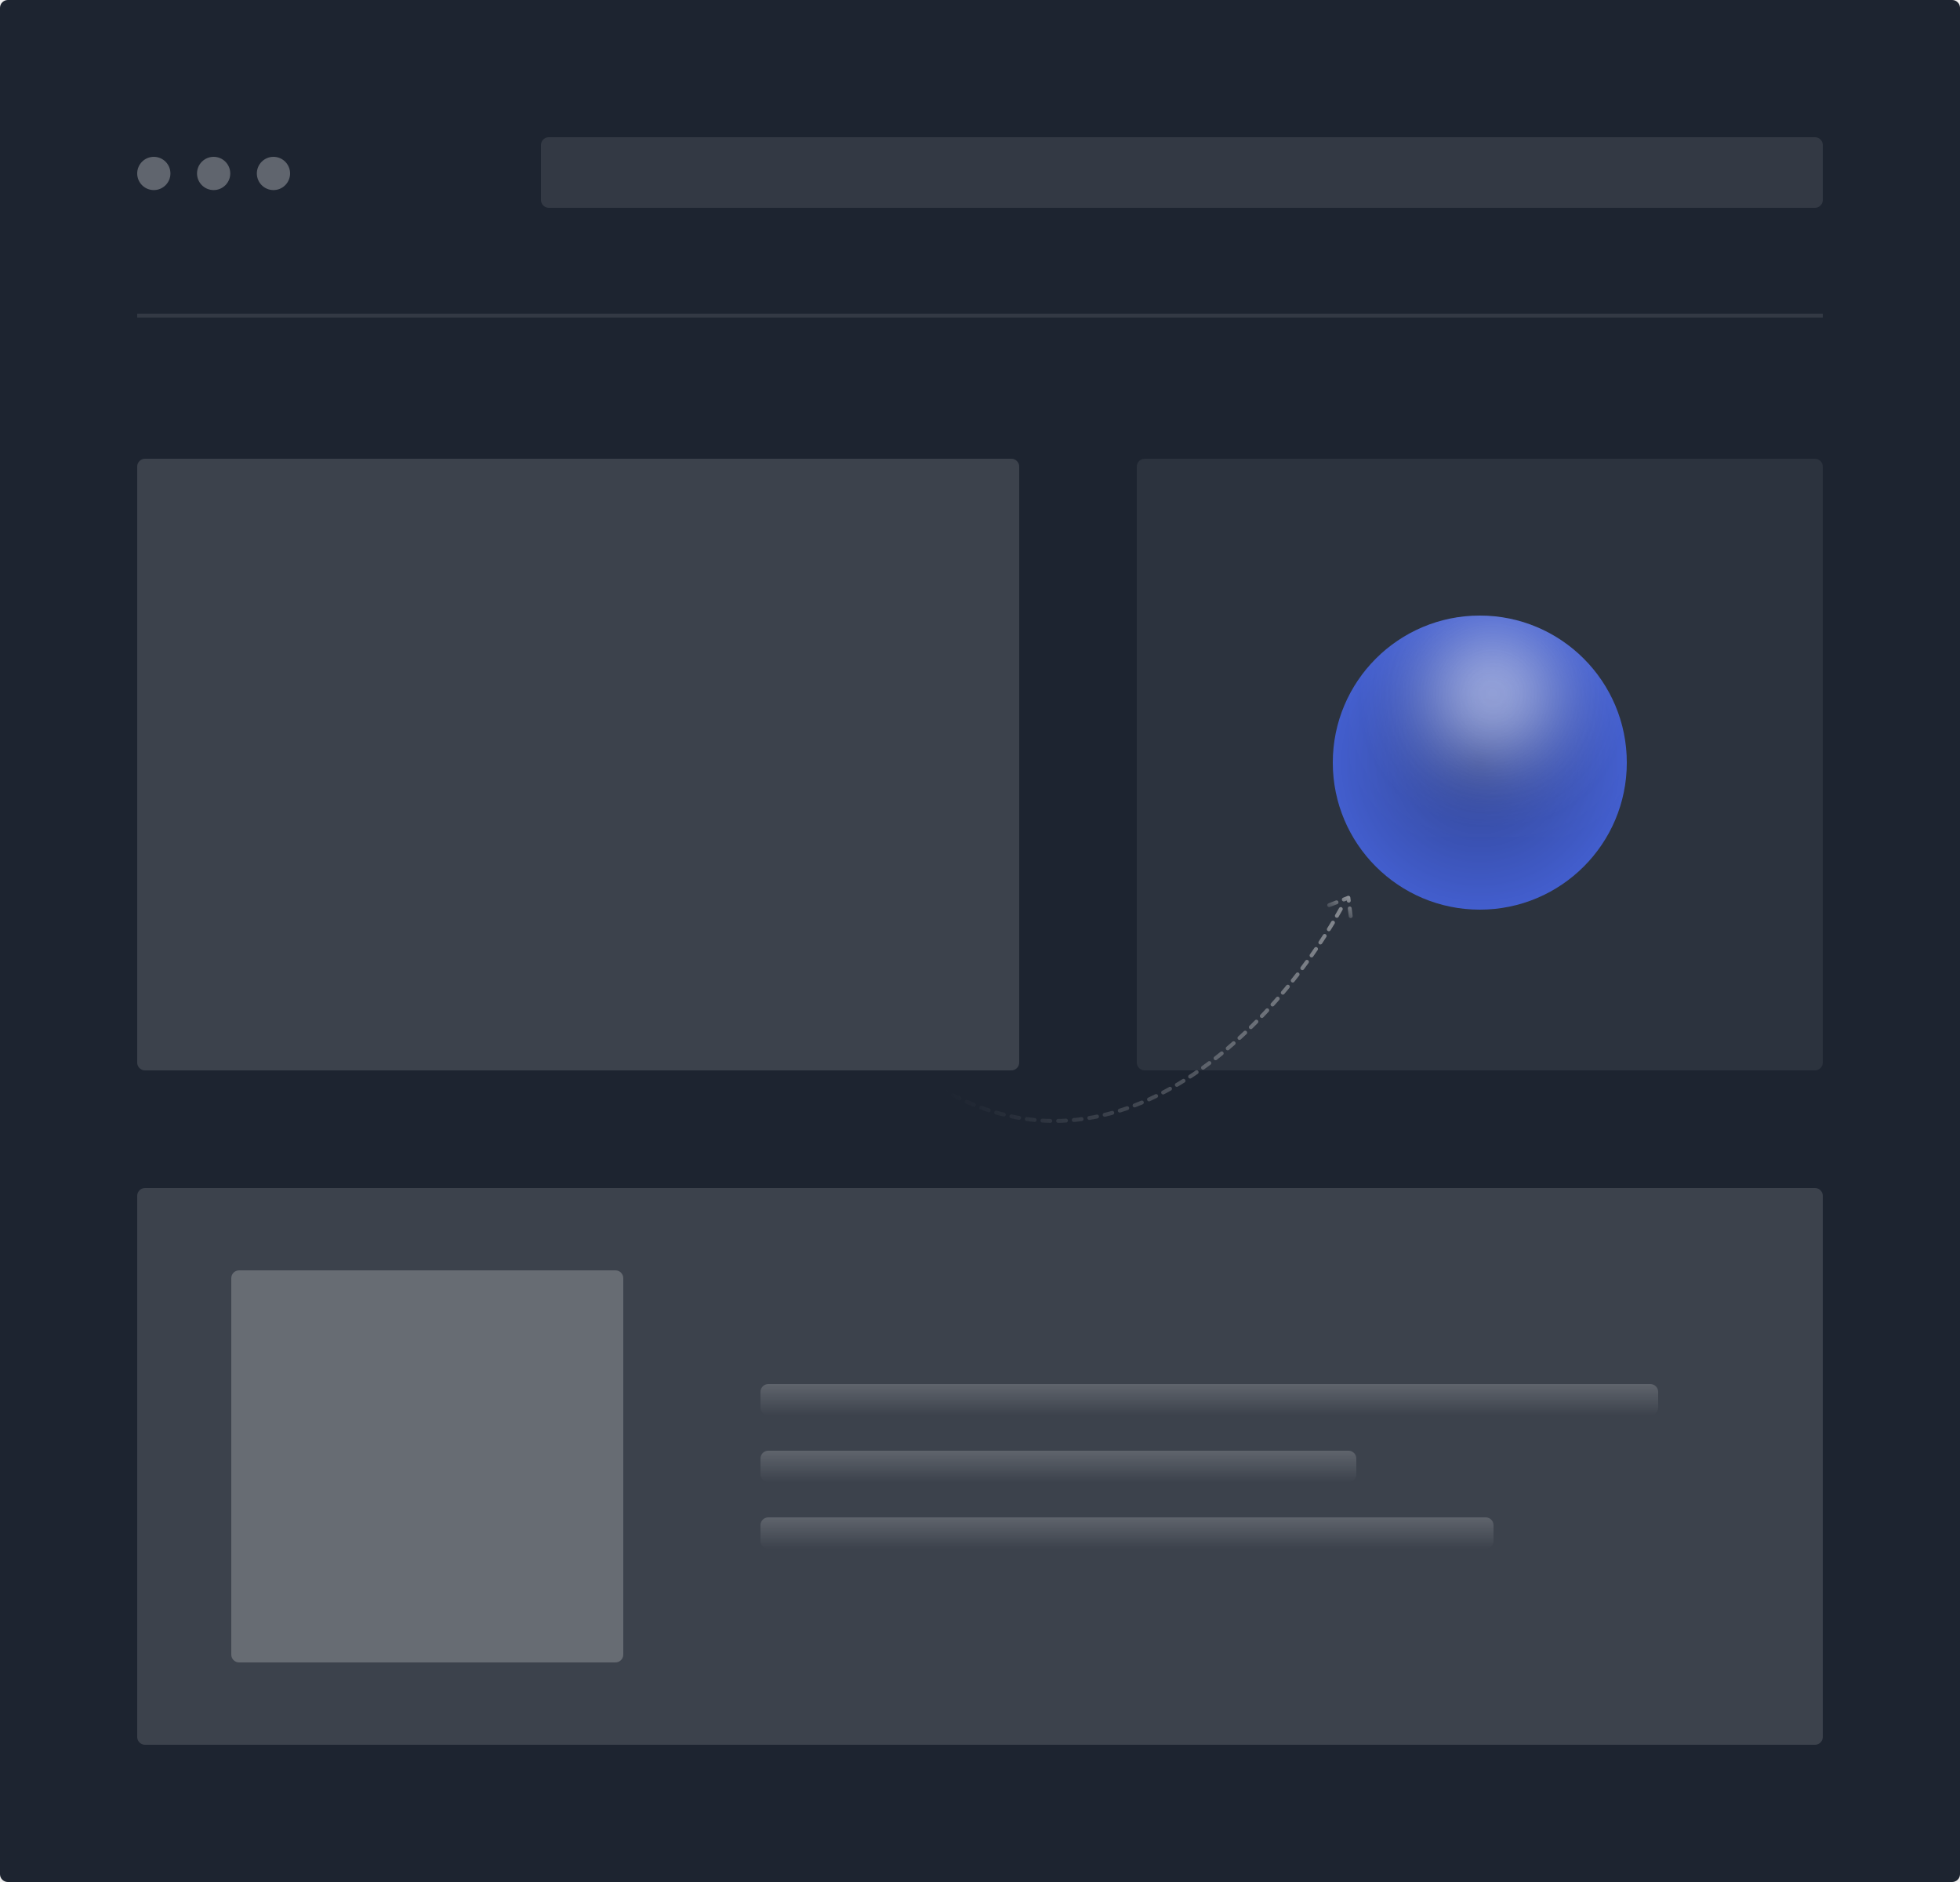
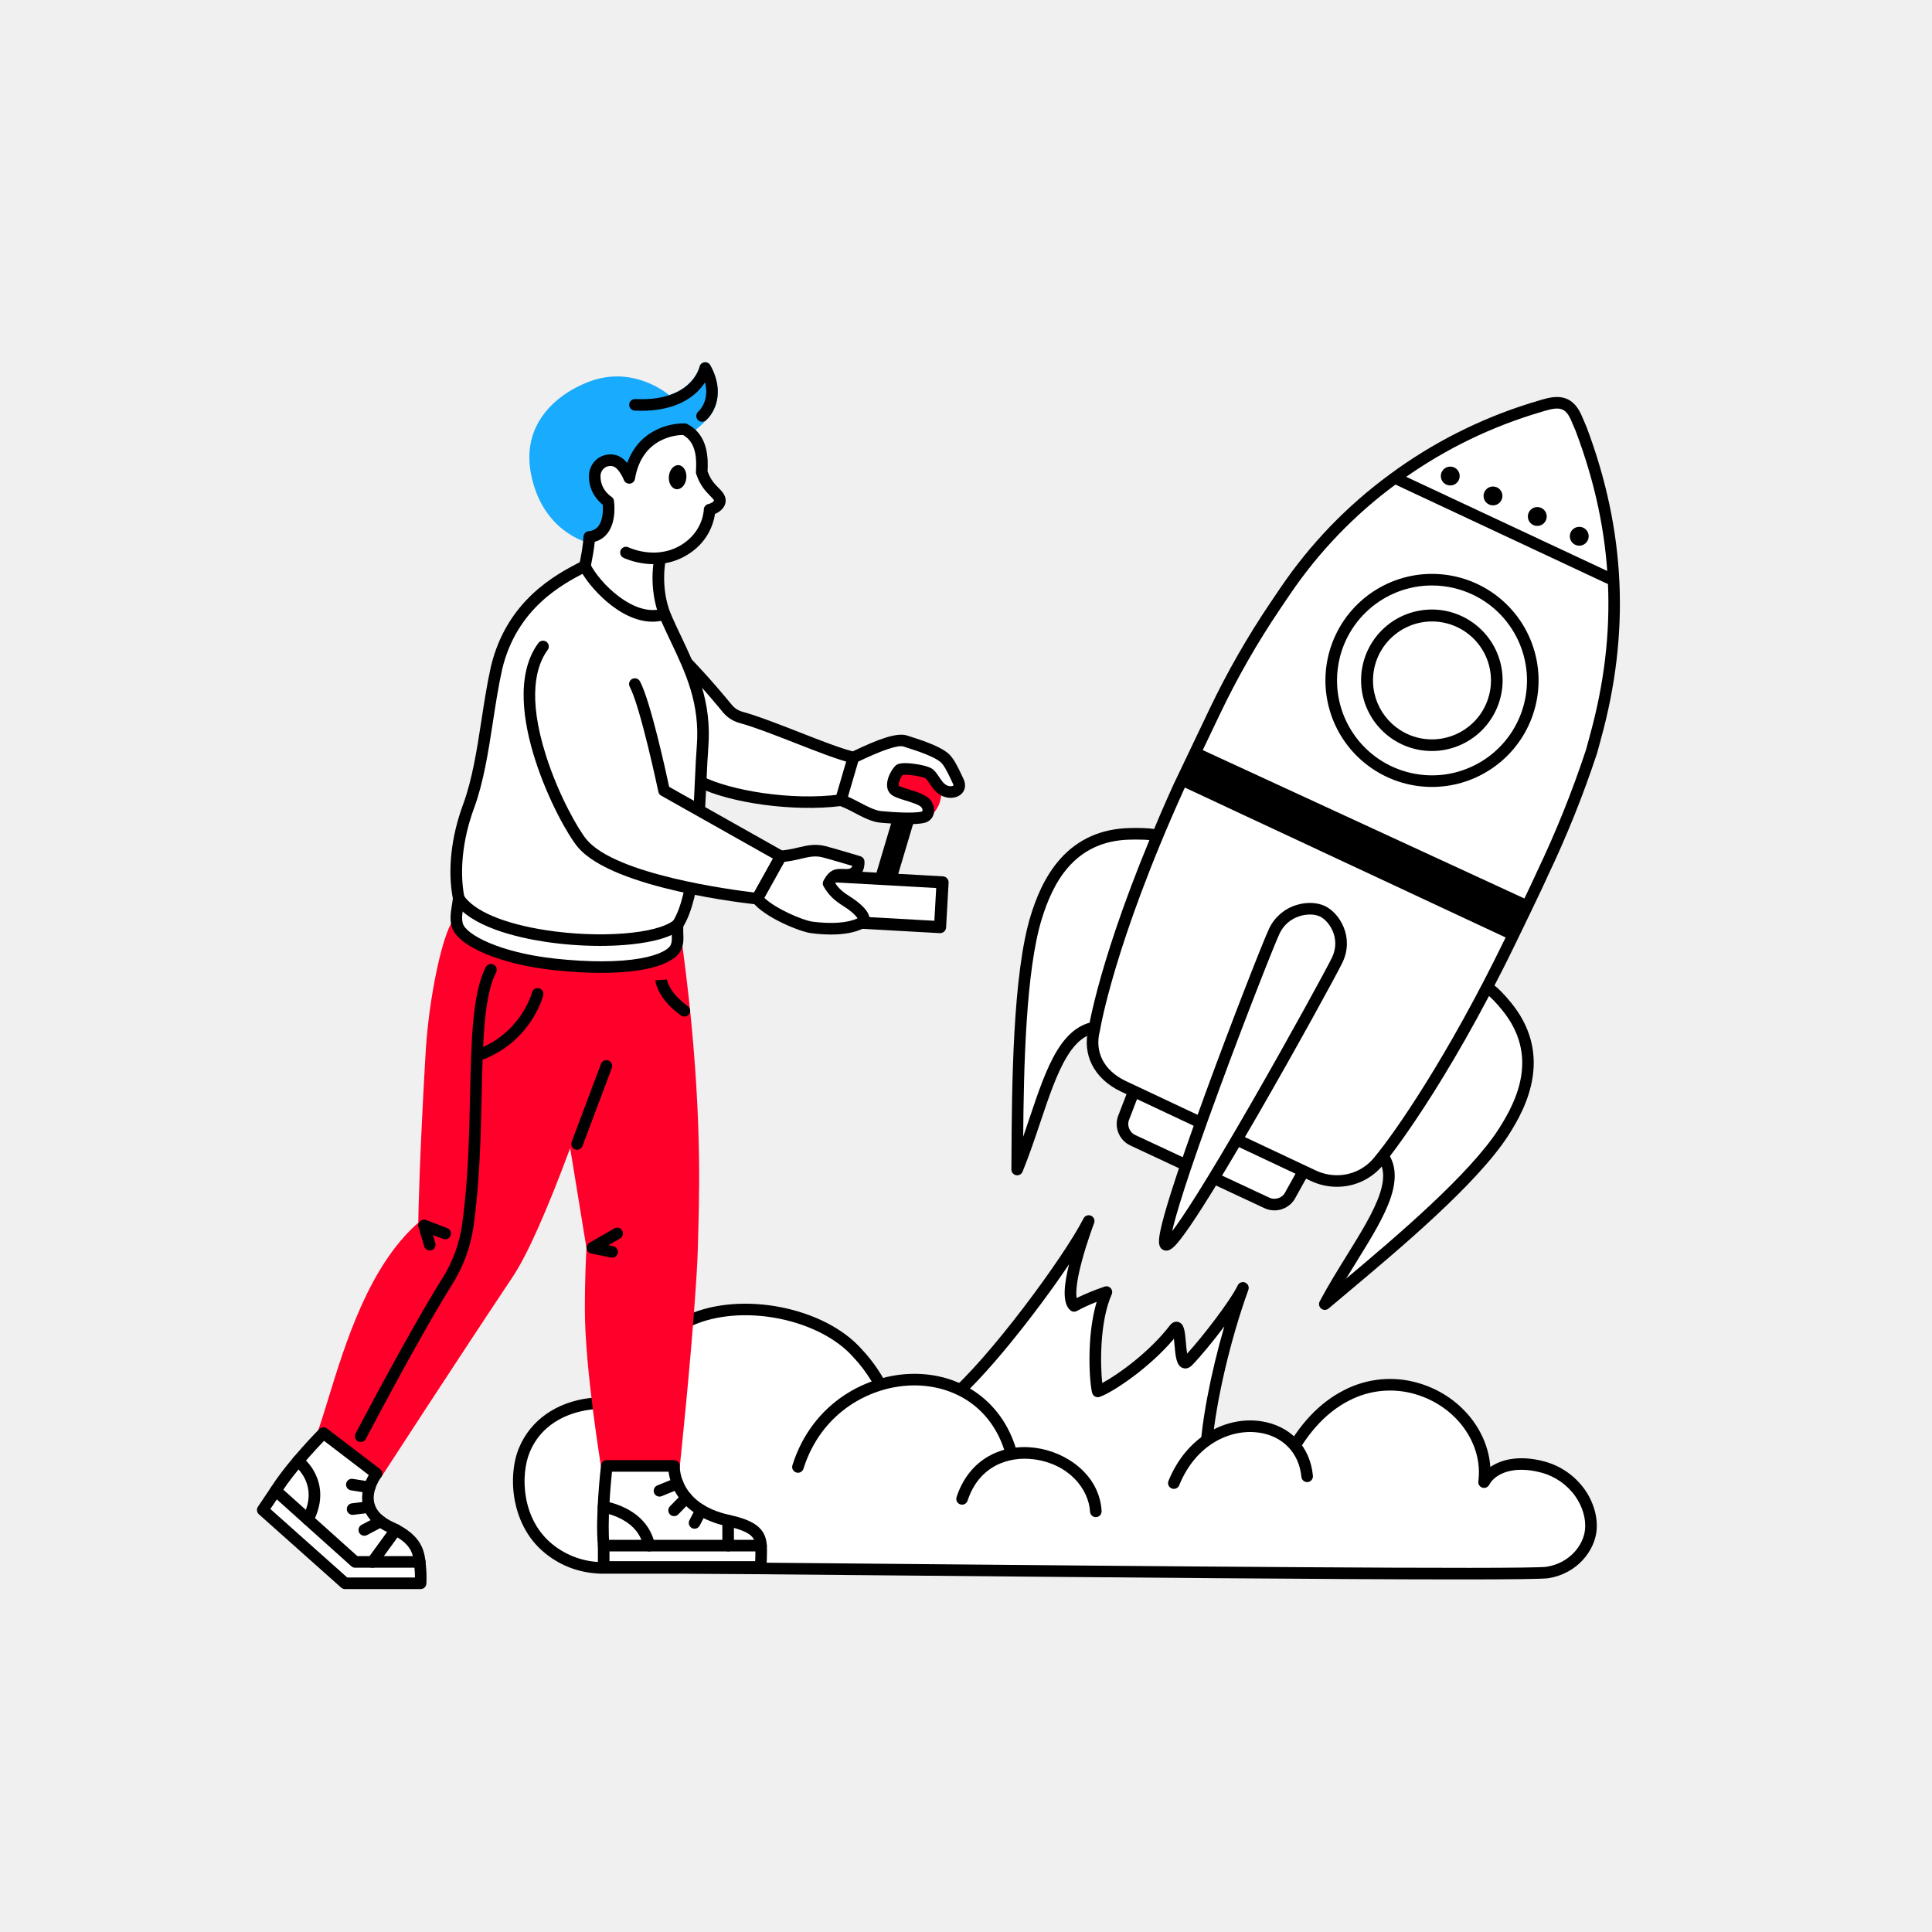
- <svg xmlns="http://www.w3.org/2000/svg" width="500" height="480" viewBox="0 0 500 480" fill="none">
-   <rect width="500" height="480" rx="2" fill="#1D2430" />
-   <rect x="35" y="117" width="225" height="156" rx="2" fill="white" fill-opacity="0.14" />
-   <line opacity="0.1" x1="35" y1="80.5" x2="465" y2="80.5" stroke="white" />
-   <rect x="290" y="117" width="175" height="156" rx="2" fill="white" fill-opacity="0.07" />
-   <rect x="35" y="303" width="430" height="142" rx="2" fill="white" fill-opacity="0.14" />
-   <rect x="194" y="353" width="229" height="8" rx="2" fill="url(#paint0_linear_62_128)" fill-opacity="0.18" />
-   <rect x="194" y="370" width="152" height="8" rx="2" fill="url(#paint1_linear_62_128)" fill-opacity="0.18" />
-   <rect x="194" y="387" width="187" height="8" rx="2" fill="url(#paint2_linear_62_128)" fill-opacity="0.18" />
-   <rect x="59" y="324" width="100" height="100" rx="2" fill="white" fill-opacity="0.22" />
-   <rect opacity="0.1" x="138" y="35" width="327" height="18" rx="2" fill="white" />
-   <circle opacity="0.3" cx="39.239" cy="44.239" r="4.239" fill="white" />
-   <circle opacity="0.3" cx="54.5" cy="44.239" r="4.239" fill="white" />
-   <circle opacity="0.3" cx="69.761" cy="44.239" r="4.239" fill="white" />
-   <circle opacity="0.8" cx="377.5" cy="194.5" r="37.5" fill="#4A6CF7" />
-   <mask id="mask0_62_128" style="mask-type:alpha" maskUnits="userSpaceOnUse" x="340" y="157" width="75" height="75">
-     <circle opacity="0.8" cx="377.5" cy="194.5" r="37.5" fill="#4A6CF7" />
-   </mask>
-   <g mask="url(#mask0_62_128)">
-     <circle opacity="0.8" cx="377.5" cy="194.5" r="37.5" fill="url(#paint3_radial_62_128)" />
-     <g opacity="0.8" filter="url(#filter0_f_62_128)">
-       <circle cx="380.809" cy="176.853" r="15.441" fill="white" />
-     </g>
+ <svg xmlns="http://www.w3.org/2000/svg" viewBox="0 0 2000 2000" width="2000" height="2000">
+   <g transform="translate(531.0 1258.0) rotate(0.0 561.0 188.5) scale(0.9991709 0.9988051)">
+     <svg width="1122.931" height="377.451" viewBox="0 0 1122.931 377.451">
+       <path d="M596.516 6c-21.285 41.948-103.689 153.573-146.259 186.586-10.643-10.316-45.084-16.494-63.763-2.485-2.932-10.751-13.8-30.612-29.688-47.3-58.927-66.618-239.436-70.459-223.39 63.441-12.563-16.9-96.387-23.25-121.551 37.05C.341 270.9 4.236 319.575 37.68 346.124a88.936 88.936 0 0 0 54.514 19.4h80.97c83.275 0 871.887 9.114 898.8 4.742 26.063-4.235 42.8-24.558 44.742-43.873 2.542-25.29-16.073-56.471-49.955-65.486-30.307-8.064-52.778.951-60.6 15.72 11.968-90.9-138.024-164.917-207.855-15.72-17.918-36.6-62.878-33.664-80.47-10.207.977-44.191 18.592-120.642 38.466-175.375-8.471 17.919-42.593 61.394-57.036 76.009-11.039 11.169-5.213-44.742-13.9-33.448-25.235 32.806-66.213 60.163-79.461 64.724-2.87-9.923-6.688-67.765 8.95-102.95-7.753 2.8-21.353 7.559-33.448 14.335C567.476 82.109 596.516 6 596.516 6z" fill="#fff" />
+       <path d="M980.443 377.463c-122.143 0-349.591-1.962-593.69-4.2-105.9-.972-189.542-1.739-213.589-1.739H92.071c-21.83-.448-41.386-7.412-58.122-20.7-20.78-16.5-28.832-38.776-31.927-54.561-3.757-19.154-2.146-39.82 4.306-55.281 11.89-28.494 38.56-47.268 73.169-51.509 17.7-2.169 35.246-.119 47 4.883-1.341-42.428 17.756-74.48 54.628-91.024 55.7-25 141.514-8.118 180.1 35.411 13.7 14.411 23.581 30.67 28.486 42.462 19.243-9.177 46.7-5.137 60.46 3.742 41.884-35.035 120.406-141.086 141-181.661a6 6 0 0 1 10.956 4.854c-.072.188-7.24 19.049-12.614 39.039-6.224 23.154-6.317 33.871-5.51 38.653a251.683 251.683 0 0 1 27.431-11.32l1.373-.5a6 6 0 0 1 7.523 8.08c-12.667 28.5-11.793 73.616-9.8 91.816 16.127-8.569 48.592-31.757 70.074-59.685 3.355-4.362 6.949-4.114 8.791-3.576 6.087 1.773 6.75 9.226 7.849 21.573.285 3.2.687 7.728 1.235 11.218 15.624-17 44.984-55.007 52.393-70.682a6 6 0 0 1 11.064 4.612c-18.552 51.1-33.59 115.935-37.279 158.865a55.648 55.648 0 0 1 35.624-8.792 52.45 52.45 0 0 1 37.459 21.084c16.674-31.791 38-54.4 63.489-67.292A103.669 103.669 0 0 1 938.353 174c42.071 12.295 71.634 48.016 74.263 86.94 12.2-8.4 31.318-12.309 55.673-5.829a75.17 75.17 0 0 1 41.988 28.967c9.3 13.111 13.818 28.754 12.393 42.917-2.088 20.769-19.847 44.336-49.75 49.195-5.531.895-38.861 1.273-92.477 1.273zM92.258 359.522h80.906c24.1 0 107.771.768 213.7 1.74 248.911 2.283 665.512 6.106 684.134 3.079 23.931-3.888 38.1-22.337 39.734-38.551 1.138-11.319-2.6-23.993-10.242-34.774a63.147 63.147 0 0 0-35.29-24.316c-28.466-7.574-47.508.936-53.751 12.729a6 6 0 0 1-11.251-3.59c5.15-39.125-22.885-77.957-65.214-90.328a91.9 91.9 0 0 0-68.35 6.431c-25.593 12.943-46.759 37-62.908 71.5a6 6 0 0 1-5.382 3.456h-.044a6 6 0 0 1-5.389-3.361c-9.365-19.127-25.171-23.343-33.759-24.154-14.385-1.357-28.714 4.5-36.523 14.908a6 6 0 0 1-10.8-3.733c.729-33.016 10.868-86.05 25.219-135.379-12.128 16.121-25.529 32.274-33.524 40.364-3.956 4-7.674 3.477-9.534 2.807-6.687-2.406-7.532-11.913-8.7-25.071-.138-1.552-.3-3.377-.486-5.171-26.085 30.813-63.613 55.573-76.954 60.166a6 6 0 0 1-7.716-4.007c-2.672-9.24-6.383-57.738 4.626-94.472a168.085 168.085 0 0 0-20.427 9.425 6 6 0 0 1-6.829-.671c-9.16-7.821-6.078-28.57-1.33-47.73C541.5 102.364 486.2 172.3 453.934 197.327a6 6 0 0 1-7.852-.433c-8.424-8.165-39.655-14.242-55.989-1.993a6 6 0 0 1-9.388-3.221c-2.793-10.246-13.642-29.408-28.244-44.741l-.15-.163c-16.6-18.762-44.517-33.2-76.607-39.625-32.429-6.488-65.111-3.89-89.67 7.129-45.174 20.268-50.308 60.808-46.66 91.248a6 6 0 0 1-10.773 4.293c-3.976-5.348-23.225-11.431-47.644-8.438C63.205 203.558 31.343 212.2 17.4 245.6c-9.7 23.255-8.785 69.79 24.008 95.823a82.763 82.763 0 0 0 50.85 18.099z" />
+       <path d="M295.273 260.9c35.185-111.528 188.307-123.256 220.234-17.048" fill="#fff" />
+       <path d="M295.275 266.907a6.005 6.005 0 0 1-5.724-7.807c20.671-65.523 78.178-94.726 126.312-94.726h.806c50.195.341 90.269 30.134 104.584 77.752a6 6 0 1 1-11.492 3.455c-6.591-21.924-19.215-39.878-36.507-51.921-16.034-11.166-35.628-17.143-56.668-17.286h-.729c-43.74 0-96.021 26.614-114.862 86.336a6 6 0 0 1-5.72 4.197z" />
+       <path d="M465.336 293.929c25.53-77.759 134.894-50.724 138.556 12.988" fill="#fff" />
+       <path d="M603.885 312.917a6 6 0 0 1-5.984-5.656c-1.343-23.372-21.806-49.528-58.317-54.3-25.259-3.3-56.526 6.222-68.548 42.839a6 6 0 1 1-11.4-3.744c6.246-19.024 17.861-33.722 33.587-42.505 14-7.82 30.574-10.754 47.916-8.488 32.534 4.251 66.595 28.117 68.743 65.509a6 6 0 0 1-5.646 6.334 5.183 5.183 0 0 1-.351.011z" />
+       <path d="M684.723 277.626c32.775-80.683 131.815-74.167 138.114-7.068" fill="#fff" />
+       <path d="M684.721 283.628a6 6 0 0 1-5.556-8.26c9.016-22.2 23.538-39.721 41.994-50.675 16.65-9.881 35.705-13.868 53.663-11.226 30.449 4.481 51.137 26.143 53.989 56.531a6 6 0 1 1-11.947 1.121c-2.31-24.6-19.089-42.145-43.79-45.78-28.479-4.192-65.123 11.049-82.792 54.545a6 6 0 0 1-5.561 3.744z" />
+     </svg>
  </g>
-   <path d="M342.034 231.847C324.964 262.749 277.939 313.186 226.394 267.718" stroke="url(#paint4_linear_62_128)" stroke-linecap="round" stroke-linejoin="round" stroke-dasharray="2 2" />
-   <path d="M339.077 230.867L343.973 228.971L344.562 233.656" stroke="url(#paint5_linear_62_128)" stroke-linecap="round" stroke-linejoin="round" stroke-dasharray="2 2" />
-   <defs>
-     <filter id="filter0_f_62_128" x="344.368" y="140.412" width="72.882" height="72.882" filterUnits="userSpaceOnUse" color-interpolation-filters="sRGB">
-       <feFlood flood-opacity="0" result="BackgroundImageFix" />
-       <feBlend mode="normal" in="SourceGraphic" in2="BackgroundImageFix" result="shape" />
-       <feGaussianBlur stdDeviation="10.5" result="effect1_foregroundBlur_62_128" />
-     </filter>
-     <linearGradient id="paint0_linear_62_128" x1="308.5" y1="353" x2="308.5" y2="361" gradientUnits="userSpaceOnUse">
-       <stop stop-color="white" />
-       <stop offset="1" stop-color="white" stop-opacity="0" />
-     </linearGradient>
-     <linearGradient id="paint1_linear_62_128" x1="270" y1="370" x2="270" y2="378" gradientUnits="userSpaceOnUse">
-       <stop stop-color="white" />
-       <stop offset="1" stop-color="white" stop-opacity="0" />
-     </linearGradient>
-     <linearGradient id="paint2_linear_62_128" x1="287.5" y1="387" x2="287.5" y2="395" gradientUnits="userSpaceOnUse">
-       <stop stop-color="white" />
-       <stop offset="1" stop-color="white" stop-opacity="0" />
-     </linearGradient>
-     <radialGradient id="paint3_radial_62_128" cx="0" cy="0" r="1" gradientUnits="userSpaceOnUse" gradientTransform="translate(377.5 194.5) rotate(90) scale(40.2574)">
-       <stop stop-opacity="0.47" />
-       <stop offset="1" stop-opacity="0" />
-     </radialGradient>
-     <linearGradient id="paint4_linear_62_128" x1="358.554" y1="226.723" x2="242.956" y2="282.349" gradientUnits="userSpaceOnUse">
-       <stop stop-color="white" stop-opacity="0.48" />
-       <stop offset="1" stop-color="white" stop-opacity="0" />
-     </linearGradient>
-     <linearGradient id="paint5_linear_62_128" x1="343.992" y1="228.548" x2="340.23" y2="234.571" gradientUnits="userSpaceOnUse">
-       <stop stop-color="white" stop-opacity="0.48" />
-       <stop offset="1" stop-color="white" stop-opacity="0" />
-     </linearGradient>
-   </defs>
+   <g transform="translate(839.0 790.0) rotate(0.0 71.5 88.0) scale(1.042434 1.04046)">
+     <svg width="137.179" height="169.156" viewBox="0 0 137.179 169.156">
+       <path d="m95.738 28.492 8.683 2.581-31.373 105.535-8.682-2.581z" />
+       <path d="M73.048 142.608a5.977 5.977 0 0 1-1.71-.249l-8.682-2.581a6 6 0 0 1-4.041-7.461L89.988 26.783a6 6 0 0 1 7.461-4.041l8.682 2.581a6 6 0 0 1 4.041 7.461L78.8 138.318a6 6 0 0 1-5.751 4.29z" />
+       <circle cx="100.08" cy="29.783" fill="#ff002a" r="23.777" />
+       <path d="M100.12 59.574a29.882 29.882 0 0 1-8.52-1.249 29.776 29.776 0 0 1 16.964-57.084 29.777 29.777 0 0 1 5.7 54.724 29.621 29.621 0 0 1-14.144 3.609zM100.089 12a17.791 17.791 0 1 0 5.056.739 17.81 17.81 0 0 0-5.056-.739z" fill="#ff002a" />
+       <path d="m8.49 111.743 122.688 6.857-2.49 44.556L5.999 156.3z" fill="#fff" />
+       <path d="M128.693 169.157c-.112 0-.225 0-.34-.01L5.665 162.29a6 6 0 0 1-5.655-6.326l2.49-44.556a5.985 5.985 0 0 1 6.325-5.656l122.69 6.857a6 6 0 0 1 5.655 6.325l-2.491 44.558a6 6 0 0 1-5.986 5.665zM12.325 150.643l110.708 6.189 1.821-32.577-110.708-6.187z" />
+     </svg>
+   </g>
+   <g transform="translate(1047.0 411.0) rotate(0.0 315.0 472.5) scale(0.9997873 0.9993655)">
+     <svg width="630.134" height="945.6" viewBox="0 0 630.134 945.6">
+       <path d="M264.5 834.765 125.737 769.9a18.6 18.6 0 0 1-8.975-24.729l10.184-26.509 176.089 82.309-13.807 24.819a18.6 18.6 0 0 1-24.728 8.975z" fill="#fff" />
+       <path d="M272.338 842.514a24.445 24.445 0 0 1-10.38-2.314L123.2 775.338a24.632 24.632 0 0 1-11.964-32.5l10.115-26.326a6 6 0 0 1 8.141-3.284l176.089 82.31a6 6 0 0 1 2.7 8.353l-13.712 24.643a24.639 24.639 0 0 1-22.231 13.98zm-142.1-115.688-7.876 20.5c-.049.132-.1.261-.165.389a12.616 12.616 0 0 0 6.08 16.752l138.763 64.862a12.615 12.615 0 0 0 16.752-6.08c.06-.127.124-.253.192-.376l10.678-19.19z" />
+       <path d="M155.949 476.617c-5.153 10.765-41.538 110.085-60.165 176C45.652 649.51 34.724 729.44 6 800.19c.456-68.958-.014-198.159 19.868-261.8 10.845-34.712 33.681-84.941 97.524-85.937 29.942-.463 43.276 1.772 32.557 24.164z" fill="#fff" />
+       <path d="M6 806.191a6.006 6.006 0 0 1-6-6.04c.026-3.957.05-8.113.073-12.443.4-71.161 1.059-190.263 20.069-251.1 4.921-15.751 13.4-38.879 30.119-57.8 18.561-21 43.136-31.884 73.038-32.35 19.1-.3 34.164.2 40.017 9.332 4.749 7.409 1.159 16.913-1.955 23.418-4.793 10.012-41.186 109.161-59.8 175.041a6 6 0 0 1-6.145 4.357c-15.255-.946-26.938 6.669-37.916 24.694-10.526 17.277-18.822 41.97-27.6 68.113-5.629 16.753-11.449 34.077-18.335 51.039A6 6 0 0 1 6 806.191zM129.552 458.4c-2.321 0-4.418.033-6.066.058-59.768.932-81.068 47.09-91.891 81.728C14.9 593.618 12.757 695.115 12.21 766.191c2.156-6.243 4.245-12.462 6.309-18.605 9-26.8 17.506-52.11 28.732-70.535 12.105-19.87 26.546-29.889 44.022-30.493 19.477-67.686 54.339-162.242 59.264-172.531 4.053-8.466 3.073-11.143 2.677-11.761-2.159-3.366-14.601-3.866-23.662-3.866z" />
+       <path d="M469.584 622.018c-4.954 10.857-52.815 100.477-91.438 157.046 38.065 32.947-17.774 93.119-53.63 160.536 52.612-44.58 149.038-122.089 185.107-178.16C529.3 730.855 553.187 681.118 513 631.5c-18.845-23.272-33.112-32.068-43.416-9.482z" fill="#fff" />
+       <path d="M324.516 945.6a6 6 0 0 1-5.3-8.817c8.736-16.425 18.537-32.25 28.014-47.553 14.428-23.294 28.055-45.3 34.209-63.876 6.321-19.083 4.093-31.96-7.221-41.753a6 6 0 0 1-1.029-7.92c37.956-55.591 85.979-145.294 90.934-156.154 4.641-10.171 10.459-15.567 17.788-16.5 10.013-1.274 20.7 6.114 35.752 24.694 18.821 23.24 26.233 49.074 22.026 76.785-3.788 24.963-16.094 46.3-25.022 60.178-32.383 50.34-113.036 118-166.406 162.773-7.1 5.958-13.78 11.56-19.868 16.719a5.992 5.992 0 0 1-3.877 1.424zm61.426-167.347c11.767 12.666 14.013 29.369 6.89 50.874-6.6 19.923-20.587 42.509-35.4 66.422-3.6 5.813-7.247 11.7-10.859 17.66 52.683-44.226 127.777-108.03 158-155.015 19.633-30.519 41.383-76.466 3.762-122.919-14.267-17.616-21.435-20.784-24.913-20.342-3.523.447-6.5 5.454-8.383 9.575-5.082 11.146-50.595 96.456-89.097 153.745z" />
+       <path d="m312.2 806.4-196.721-92.635c-23.823-11.5-36.456-32.9-29.7-58.479 0 0 13.617-87.911 87.3-250.936 23.5-49.43 37.45-78.527 37.45-78.527a846.855 846.855 0 0 1 62.928-109.941L283.72 200.7C344.011 111.568 435.4 44.55 538.086 12.364l12.28-3.734c17.012-5.121 27-3.6 34.2 12.089l5.369 12.518c40.069 106.366 44.94 210.285 14.53 319.978-.566 2.038-3.09 11.789-3.737 13.765a1082.035 1082.035 0 0 1-51.287 127.6s-4.437 10.465-33.637 70.532c-74.455 153.16-134.749 225.455-134.749 225.455-15.909 20.883-45.219 27.249-68.855 15.833z" fill="#fff" />
+       <path d="M336.967 818.076a62.9 62.9 0 0 1-27.353-6.257l-196.691-92.626c-27.395-13.225-40.009-38.154-33.023-65.137 1.087-6.769 15.975-93.46 87.711-252.177l.048-.105c23.238-48.874 37.319-78.253 37.458-78.544a855.688 855.688 0 0 1 63.369-110.71l10.269-15.181A478.943 478.943 0 0 1 391.441 80.351a490.167 490.167 0 0 1 144.85-73.712l12.33-3.749c15.69-4.724 31.553-6.133 41.4 15.326l.062.139 5.368 12.518c.035.082.069.165.1.249 40.482 107.463 45.29 213.344 14.7 323.7-.174.627-.536 2-.972 3.639-1.33 5.025-2.383 8.981-2.845 10.391a1082.479 1082.479 0 0 1-51.522 128.213c-.615 1.425-6.13 13.948-33.707 70.679C448.625 717.043 388.49 790.981 385.759 794.3a61.3 61.3 0 0 1-48.792 23.776zm-158.45-411.2C106.032 567.262 91.839 655.334 91.7 656.205a6.12 6.12 0 0 1-.128.613c-5.68 21.518 4.231 40.787 26.512 51.543l196.665 92.613.052.025A51.016 51.016 0 0 0 337 806.085a49.25 49.25 0 0 0 39.292-19.15 2.77 2.77 0 0 1 .163-.2c20.723-24.872 75.389-103.747 133.962-224.237 28.62-58.874 33.466-70.148 33.512-70.255.033-.078.069-.159.105-.235a1070.073 1070.073 0 0 0 51-126.891c.392-1.193 1.8-6.534 2.65-9.726.452-1.705.828-3.125 1.009-3.775 15.158-54.678 21.357-106.8 18.952-159.358-2.4-52.4-13.282-103.681-33.269-156.775l-5.283-12.32C573.72 11.5 567.905 9.616 552.1 14.376l-12.265 3.729A478.115 478.115 0 0 0 398.57 90a466.994 466.994 0 0 0-109.88 114.062l-10.269 15.181a843.7 843.7 0 0 0-62.482 109.163c-.145.301-14.209 29.646-37.422 78.468z" />
+       <path d="M435.315 403.9a110.35 110.35 0 1 1 99.711-62.7l-5.412-2.591 5.412 2.591a110.5 110.5 0 0 1-99.711 62.7zm.327-208.7a98.343 98.343 0 1 0 42.31 9.633 98.474 98.474 0 0 0-42.31-9.625z" />
+       <path d="M435.434 366.668a73.269 73.269 0 1 1 24.35-4.2 72.813 72.813 0 0 1-24.35 4.2zm.149-134.181a61.071 61.071 0 1 0 54.991 87.438 61.064 61.064 0 0 0-54.991-87.438zm183.274-38.779a5.978 5.978 0 0 1-2.542-.568L395.862 89.856a6 6 0 0 1 5.092-10.867l220.453 103.285a6 6 0 0 1-2.55 11.434z" />
+       <circle cx="454.402" cy="81.841" r="9.774" />
+       <circle cx="498.645" cy="102.457" r="9.774" />
+       <circle cx="544.511" cy="123.746" r="9.774" />
+       <circle cx="587.96" cy="144.226" r="9.774" />
+       <path d="M337.379 583.158c-10.719 22.393-164.374 301.2-177.52 294.91S261.585 575.492 272.3 553.1s36.605-26.715 49.751-20.423 26.049 28.089 15.328 50.481z" fill="#fff" />
+       <path d="M160.387 884.216a7.142 7.142 0 0 1-3.118-.736c-6.15-2.944-4.84-11.5-2.655-21.54 1.851-8.5 5.228-20.6 10.035-35.948 8.277-26.42 20.674-62.229 36.848-106.432 27.321-74.667 59.6-156.946 65.395-169.051a46.089 46.089 0 0 1 27.511-24.08c10.6-3.467 21.906-3.155 30.243.836 15.342 7.345 30.632 32.4 18.145 58.484-5.665 11.834-47.714 88.717-88.065 158.621-23.629 40.933-43.157 73.455-58.04 96.661-8.692 13.551-15.8 23.9-21.123 30.768-5.257 6.777-10.113 12.417-15.176 12.417zM309.178 536.06a35.953 35.953 0 0 0-11.043 1.774 33.8 33.8 0 0 0-20.419 17.856c-4.8 10.027-33.611 82.776-62.034 160.048-34.226 93.047-45.6 132.054-49.252 148.348 10.246-13.369 32.828-47.313 82.184-133.147 39.216-68.2 78.057-139.307 83.353-150.371l5.412 2.59-5.412-2.59c9.463-19.769-2.915-37.889-12.5-42.479a24.219 24.219 0 0 0-10.289-2.029zm206.155 25.434L178.246 403.929l18.98-38.606 337.087 155.566z" />
+     </svg>
+   </g>
+   <g transform="translate(266.0 375.0) rotate(0.0 366.5 635.0) scale(0.9995732 0.9999047)">
+     <svg width="733.313" height="1270.121" viewBox="0 0 733.313 1270.121">
+       <g data-name="28.12">
+         <g>
+           <path d="M331.1 278.133c-10.12 72.915 101.922 143.155 127.731 156.084 31.144 15.6 95.714 25.764 145.938 19.183 12.383 3.933 28.5 16.037 40.95 17.246 6.646.645 33.124 2.945 43.886.445 6.456-1.5 6.98-8.18 3.816-13.248-5.053-8.1-29.057-10.482-33.419-15.6-3.872-4.54.694-15.409 5.225-20.056 2.983-3.06 26.656.569 30.862 3.806 4.734 3.645 8.2 14.216 16.344 17.708 8.2 3.516 18.631-.494 13.532-10.429-1.391-2.709-7.426-17.225-12.9-22.744-8.837-8.906-36.119-16.428-41.366-18.285-9.974-3.528-35.028 7.809-54 16.955-29.153-6.815-94.472-37.543-124.743-43.559 0 0-47.059-71.383-74.372-87.4" style="fill:#fff" />
+           <path d="M674.559 478.226c-11.568 0-24.373-1.118-29.419-1.608-8.521-.827-17.7-5.63-26.582-10.275a122.96 122.96 0 0 0-14.4-6.817c-47.943 5.949-114.015-2.913-148.017-19.944-11.178-5.6-47.122-26.676-78.769-56.549-39.244-37.043-56.813-72.614-52.217-105.725a6 6 0 0 1 11.887 1.65c-2.772 19.968 3.4 52.719 48.567 95.349 30.594 28.878 65.167 49.165 75.907 54.546 28.362 14.206 90.893 25.357 142.472 18.6a5.989 5.989 0 0 1 2.6.23c5.567 1.769 11.651 4.951 17.535 8.029 7.859 4.112 15.987 8.363 22.178 8.964 14.451 1.4 34.107 2.394 41.949.573.814-.19.915-.432.948-.512a4.763 4.763 0 0 0-.865-3.714c-1.685-2.7-11-5.557-16.561-7.262-7.44-2.281-13.316-4.083-16.335-7.624-6.814-7.99-.15-22.345 5.5-28.136 1.383-1.419 4.254-4.373 20.079-2.215 4.256.58 14.605 2.273 18.738 5.454 2.6 2 4.53 4.873 6.573 7.912 2.508 3.731 5.1 7.589 8.476 9.037 3.243 1.389 6.123.559 6.534.02a4.967 4.967 0 0 0-.7-2.195c-.276-.536-.72-1.493-1.293-2.74-2.033-4.414-6.793-14.752-10.528-18.519-6.447-6.5-27.274-13.079-35.115-15.557-1.8-.569-3.1-.979-3.994-1.3-5.641-2-22.261 3.624-49.392 16.7a6.01 6.01 0 0 1-3.971.438c-14.129-3.3-35.7-11.742-58.534-20.676-20.921-8.186-42.556-16.65-58.152-20.943a33.643 33.643 0 0 1-17.158-11.136c-11.752-14.3-51.763-61.937-73.19-74.5a6 6 0 0 1 6.071-10.352c22.506 13.2 60.92 58.41 76.39 77.235a21.7 21.7 0 0 0 11.059 7.19c16.2 4.46 38.132 13.04 59.341 21.338 21.315 8.339 41.509 16.24 54.867 19.668 26.27-12.573 45.954-20.057 56.66-16.272.706.25 2.051.676 3.607 1.168 15.571 4.921 32.5 10.974 40.017 18.548 4.6 4.635 8.921 13.289 12.909 21.951.478 1.036.841 1.834 1.07 2.279 4.356 8.488.606 13.928-1.208 15.873-4.474 4.793-12.71 5.948-20.027 2.81-6.631-2.843-10.553-8.68-13.706-13.371a28.206 28.206 0 0 0-3.87-5.047c-3.376-2.029-19.045-4.393-23.644-3.668-2.963 3.578-4.812 9.467-4.238 11.228 1.518 1.121 7 2.8 10.677 3.929 9.423 2.888 19.166 5.875 23.225 12.382 2.95 4.725 3.613 10.2 1.773 14.654a12.855 12.855 0 0 1-9.322 7.613c-4.112.954-10.072 1.289-16.402 1.289Z" />
+           <path d="M604.772 459.4a6 6 0 0 1-5.761-7.685l12.922-44.2a6 6 0 0 1 11.518 3.368l-12.923 44.2a6 6 0 0 1-5.756 4.317Z" />
+           <g>
+             <g>
+               <path d="M434.555 604.181h-.007a30.428 30.428 0 0 1-7.589 5.437c-15.377 7.764-45.344 15.762-102.621 13.036-54.509-2.6-88.557-16.163-105.784-25.4a21.988 21.988 0 0 1-11.216-15c-8.287 12.267-22.962 68.522-26.909 136.852-6.914 119.718-7.407 174.518-7.407 174.518-61.842 52.3-85.047 159.449-104.168 215.025l55 42s77.021-118.8 135.893-206.92c23.129-34.622 53.951-117.956 66.859-153.658L347.3 916.835s-1.715 25.613-1.715 63.535c0 61.2 16.711 162.252 16.711 162.252h69.645s11.3-106.67 16.293-182c2.287-34.488 2.113-33.678 2.947-65.719 1.178-45.356 3.634-140.803-16.626-290.722Z" style="fill:#ff002a" />
+               <path d="M123.854 1156.649a6 6 0 0 1-3.641-1.231l-55-42a6 6 0 0 1-2.032-6.721c3.31-9.621 6.814-21.034 10.525-33.116 17.932-58.395 42.4-138.08 93.354-182.741.2-12.509 1.378-68.181 7.378-172.08a598.709 598.709 0 0 1 11.953-90.367c5.116-23.76 11.088-42.264 15.975-49.5a6 6 0 0 1 10.85 2.154 15.939 15.939 0 0 0 8.155 10.908c35.233 18.891 79.813 23.586 103.253 24.7 56.694 2.7 85.478-5.253 99.631-12.4a24.456 24.456 0 0 0 6.093-4.365 6 6 0 0 1 10.153 3.48c20.346 150.551 17.868 245.873 16.678 291.682l-.221 8.59c-.605 23.688-.667 26.164-2.736 57.37-4.945 74.585-16.2 181.167-16.314 182.235a6 6 0 0 1-5.967 5.368H362.3a6 6 0 0 1-5.92-5.021c-.168-1.015-16.791-102.244-16.791-163.231 0-34.259 1.414-58.853 1.683-63.237l-16.9-103.519c-24.56 66.091-44.6 110.935-59.634 133.448-58.175 87.077-135.077 205.663-135.847 206.851a6 6 0 0 1-5.035 2.736Zm-47.936-50.155 46.43 35.455c15.786-24.307 81.31-125.066 132.41-201.553 11.054-16.548 31.514-56.415 66.206-152.365a6 6 0 0 1 11.564 1.074l20.694 126.763a6.024 6.024 0 0 1 .064 1.368c-.017.254-1.7 25.88-1.7 63.134 0 52.279 12.5 135.132 15.827 156.252h59.123c2.344-22.586 11.42-111.633 15.712-176.4 2.054-30.962 2.116-33.415 2.715-56.882l.22-8.6c1.157-44.488 3.535-136-15.263-279.9l-.255.129C401.69 629.1 356.8 630.206 324.053 628.647c-54.113-2.581-88.781-15.621-108.334-26.105a27.915 27.915 0 0 1-8.135-6.524c-7.585 20.994-17.906 67.015-21.165 123.434-6.823 118.147-7.392 173.679-7.4 174.226a5.994 5.994 0 0 1-2.126 4.527c-49.686 42.021-73.98 121.133-91.718 178.9-3.228 10.518-6.304 20.534-9.257 29.389Z" style="fill:#ff002a" />
+             </g>
+             <path d="M331.525 815.3a6 6 0 0 1-5.615-8.114l30.383-80.786a6 6 0 0 1 11.232 4.224l-30.383 80.779a6 6 0 0 1-5.617 3.897Zm-224.079 302.616a6 6 0 0 1-5.312-8.78c.546-1.046 55.063-105.24 89.893-160.769a141.216 141.216 0 0 0 20.4-55.577c6.318-44.66 7.348-91.739 8.257-133.277 1.249-57.006 2.326-106.239 16.335-133.315a6 6 0 0 1 10.659 5.514c-12.732 24.606-13.782 72.55-15 128.064-.916 41.872-1.956 89.329-8.375 134.7a153.131 153.131 0 0 1-22.118 60.271c-34.577 55.127-88.875 158.9-89.42 159.944a6 6 0 0 1-5.319 3.225ZM367.8 927.035a6.038 6.038 0 0 1-1.21-.123l-20.494-4.2a6 6 0 0 1-1.8-11.074l25.72-14.85a6 6 0 1 1 6 10.392l-12.034 6.948 5.018 1.028a6 6 0 0 1-1.2 11.879Zm74.844-249.618a5.975 5.975 0 0 1-3.5-1.129c-10.228-7.353-17.763-15.492-22.4-24.19-3.645-6.842-4.113-11.644-4.155-12.169l11.962-.946-.008-.095c.014.132 1.711 13.356 21.6 27.656a6 6 0 0 1-3.507 10.873Z" />
+             <path d="M233.655 721.724a6 6 0 0 1-2.308-11.54c42.974-17.9 53.385-57.3 53.486-57.7a6 6 0 0 1 11.644 2.9c-.458 1.851-11.787 45.583-60.517 65.88a5.98 5.98 0 0 1-2.305.46Zm-54.677 197.883a6 6 0 0 1-5.748-4.287l-5.958-19.986a6 6 0 0 1 7.9-7.316l22.036 8.455a6 6 0 0 1-4.3 11.2l-10.654-4.088 2.475 8.3a6 6 0 0 1-5.752 7.715Z" />
+           </g>
+           <g>
+             <g>
+               <path d="M362.294 1142.622s-6.152 52.913-3.218 82.517v22.1h162.545s1.083-15.067.311-23.2c-1.026-10.818-6.3-18.824-33.667-24.785-58.458-12.733-56.326-56.628-56.326-56.628Z" style="fill:#fff" />
+               <path d="M521.621 1253.239H359.076a6 6 0 0 1-6-6v-21.807c-2.9-29.947 3-81.323 3.258-83.5a6 6 0 0 1 5.96-5.307h69.645a6 6 0 0 1 5.993 6.291c-.058 1.558-.864 39.045 51.61 50.474 26.094 5.684 36.849 14.118 38.363 30.082.81 8.532-.254 23.561-.3 24.2a6 6 0 0 1-5.984 5.567Zm-156.545-12h150.878a138.975 138.975 0 0 0 0-16.632c-.568-6-1.277-13.458-28.972-19.49-17.9-3.9-41.808-13.327-54.089-36.105a59.008 59.008 0 0 1-6.589-20.386H367.68c-1.437 14.053-4.938 52.715-2.638 75.925q.028.3.029.592Z" />
+             </g>
+             <path d="M522.023 1231.139H359.076a6 6 0 0 1 0-12h162.947a6 6 0 0 1 0 12Z" />
+             <path d="M406.2 1231.14a6 6 0 0 1-5.873-4.8c-2.522-12.383-10.219-22.048-22.875-28.726a66.535 66.535 0 0 0-19.372-6.6 6 6 0 0 1 1.63-11.889 77.576 77.576 0 0 1 22.971 7.685c15.981 8.314 26.149 21.157 29.4 37.14a6 6 0 0 1-5.885 7.2Zm81.783-.001a6 6 0 0 1-6-6v-25.889a6 6 0 0 1 12 0v25.889a6 6 0 0 1-6 6Zm-71.1-56.739a6 6 0 0 1-2.276-11.554l18.731-7.669a6 6 0 1 1 4.547 11.105l-18.731 7.669a5.972 5.972 0 0 1-2.271.449Zm15.133 20.234a6 6 0 0 1-4.3-10.188l12.66-12.988a6 6 0 1 1 8.594 8.376l-12.661 12.988a5.982 5.982 0 0 1-4.293 1.812Zm21.173 13.012a6 6 0 0 1-5.316-8.774l6.841-13.128a6 6 0 0 1 10.642 5.546l-6.84 13.128a6 6 0 0 1-5.327 3.228Z" />
+           </g>
+           <g>
+             <g>
+               <path d="M68.854 1108.645s-30.229 30.446-47.278 56.316q-1.116 1.693-2.127 3.254L6 1188.213l85.183 75.908h78.3a113.366 113.366 0 0 0-.478-17.672c-1.364-12.226-1.348-26.891-30.17-40.1-42.985-19.7-14.985-55.7-14.985-55.7Z" style="fill:#fff" />
+               <path d="M169.483 1270.121h-78.3a6.006 6.006 0 0 1-3.992-1.52l-85.183-75.908a6 6 0 0 1-.987-7.828l13.42-19.956q1.011-1.56 2.126-3.25c17.18-26.07 46.778-55.981 48.03-57.241a6 6 0 0 1 7.9-.541l55 42a6 6 0 0 1 1.095 8.452c-.094.121-10.327 13.641-7.052 26.855 1.973 7.959 8.634 14.589 19.8 19.707 30.4 13.93 32.148 30.706 33.427 42.954.067.652.134 1.3.206 1.935a119.858 119.858 0 0 1 .507 18.642 6 6 0 0 1-5.997 5.699Zm-76.014-12h70.16a107.508 107.508 0 0 0-.591-11.043c-.07-.63-.141-1.3-.212-1.983-1.192-11.423-2.318-22.213-26.491-33.291-14.694-6.735-23.6-16.1-26.471-27.824-3.182-13 2.128-25.293 5.934-31.931l-46.348-35.4c-8.5 8.876-29.807 31.8-42.864 51.613q-1.1 1.673-2.1 3.213l-.057.088-10.529 15.654Zm-74.02-89.906Z" />
+             </g>
+             <path d="M168.65 1248.023h-66.929a6 6 0 0 1-4.007-1.534l-82.272-73.808a6 6 0 0 1 8.014-8.932l80.561 72.274h64.633a6 6 0 1 1 0 12Z" />
+             <path d="M52.714 1204.064a6 6 0 0 1-5.3-8.8c17.3-32.848-7.438-52.106-8.5-52.91a6 6 0 0 1 7.18-9.615 53.38 53.38 0 0 1 14.428 18.177c5.221 10.711 9.026 28.069-2.491 49.94a6 6 0 0 1-5.317 3.208Zm66.886 43.959a6 6 0 0 1-4.844-9.533l24.21-33.234a6 6 0 0 1 9.7 7.066l-24.21 33.234a5.993 5.993 0 0 1-4.856 2.467Zm-2.924-77.189a6.055 6.055 0 0 1-.934-.073l-18.434-2.878a6 6 0 0 1 1.852-11.856l18.434 2.878a6 6 0 0 1-.918 11.929Zm-17.641 22.46a6 6 0 0 1-.716-11.956l17.439-2.119a6 6 0 0 1 1.447 11.912l-17.439 2.119a6.023 6.023 0 0 1-.731.044Zm12.149 21.633a6 6 0 0 1-2.8-11.308l16.849-8.884a6 6 0 1 1 5.6 10.614l-16.85 8.884a5.969 5.969 0 0 1-2.799.694Z" />
+           </g>
+           <g>
+             <g>
+               <path d="M337.242 212.232c-23.844 12.423-73.195 37.792-89.085 104.074-10.533 47.112-13.381 101.158-29.057 143.582-12.221 33.061-15.683 67.318-10.113 95.218-1.861 13.5-3.6 19.17-1.645 27.148 3.967 16.224 45.034 35.083 100.738 41.118 76.717 8.312 121.283-2.7 126.479-19.187 2.174-6.9.35-10.315 1.065-21.931 23.211-35.412 22.307-139.7 25.827-183.883 4.536-56.933-20.563-94.226-38.418-135.446" style="fill:#fff" />
+               <path d="M356.413 632.181a458.165 458.165 0 0 1-48.98-2.844c-56.4-6.11-100.944-25.312-105.919-45.658-1.825-7.445-.936-13.178.41-21.857.3-1.965.639-4.127.982-6.551-5.6-29.273-1.864-63.837 10.567-97.463 9.594-25.966 14.415-57.267 19.076-87.537 2.834-18.4 5.763-37.432 9.753-55.274 16.455-68.645 67.309-95.137 91.749-107.868l.418-.218a6 6 0 0 1 5.545 10.642l-.419.219c-22.866 11.911-70.444 36.7-85.6 99.933-3.881 17.359-6.779 36.186-9.584 54.393-4.751 30.858-9.665 62.767-19.68 89.87-11.644 31.5-15.237 65.018-9.857 91.963a6.02 6.02 0 0 1 .06 2c-.4 2.9-.794 5.448-1.149 7.735-1.244 8.019-1.868 12.044-.613 17.165 2.763 11.3 37.507 30.292 95.557 36.581 35.282 3.823 65.841 3.741 88.371-.238 21.142-3.732 30.258-10.086 31.74-14.787.971-3.083.889-5.17.741-8.959a105.117 105.117 0 0 1 .058-11.538 5.994 5.994 0 0 1 .969-2.92c17.475-26.659 20.782-98.828 22.97-146.584.619-13.511 1.153-25.179 1.9-34.487 3.549-44.544-11.376-75.963-27.178-109.227-3.609-7.6-7.34-15.451-10.765-23.357a6 6 0 1 1 11.012-4.77c3.342 7.715 7.027 15.474 10.593 22.978 15.783 33.226 32.1 67.583 28.3 115.33-.725 9.106-1.256 20.68-1.87 34.082-2.345 51.187-5.543 120.993-24.03 151.208-.165 3.662-.058 6.383.037 8.816.167 4.271.312 7.96-1.287 13.034-5.32 16.849-36.734 26.187-83.877 26.188Z" />
+             </g>
+             <g>
+               <g>
+                 <path d="M464.227 6s-5.415 25.348-38.6 34.771l-.082-.136S390.878 8.721 346 25.746c-31.8 12.063-65.855 40.679-56.212 89.126 11.071 55.622 54.371 65.972 54.371 65.972 18.013-.735 19.633-36.581 19.633-36.581s-14.187-8.727-13.98-26.275c.137-11.605 10.306-18.58 20.352-16.062 9.611 2.41 15.41 17.8 15.41 17.8 8.958-52.69 57.238-50.44 57.238-50.44a35.774 35.774 0 0 0 8.73-4.73 86.276 86.276 0 0 0 9.453-8.941S481.928 37.721 464.227 6Z" style="fill:#19abfd" />
+                 <path d="M344.156 186.844a6 6 0 0 1-1.394-.164c-1.921-.459-47.174-11.919-58.862-70.637-4.736-23.8-.131-45 13.689-63.029 10.681-13.932 27.118-25.608 46.28-32.878 41.195-15.626 73.931 6.585 83.173 13.921 26.663-8.919 31.273-29.1 31.318-29.31a6 6 0 0 1 11.107-1.671c15.709 28.153 4.233 49.3-4.275 56.834a92.584 92.584 0 0 1-9.871 9.3 6.124 6.124 0 0 1-.22.17 41.768 41.768 0 0 1-10.194 5.52 6.017 6.017 0 0 1-2.378.373c-1.74-.069-43.113-1.185-51.043 45.451a6 6 0 0 1-11.529 1.111c-1.548-4.059-6.343-12.861-11.256-14.093a10.348 10.348 0 0 0-8.9 1.766 10.639 10.639 0 0 0-3.995 8.548c-.164 13.781 10.695 20.821 11.157 21.114a6.068 6.068 0 0 1 2.817 5.361 92.067 92.067 0 0 1-3.3 19.433c-5.392 18.379-14.985 22.582-22.083 22.872-.078.007-.16.008-.241.008ZM372.95 26.711a69.552 69.552 0 0 0-24.825 4.645c-15.017 5.7-63.178 28.47-52.455 82.345 9.411 47.281 42.974 59.275 49.02 61.069 7.986-1.309 11.859-17.463 12.873-27.682-4.919-4.113-13.936-13.768-13.754-29.171a22.7 22.7 0 0 1 8.668-17.91 22.284 22.284 0 0 1 19.142-3.9c4.821 1.21 8.76 4.484 11.81 8.132 7.252-19.927 20.663-29.944 31.628-34.952A67.851 67.851 0 0 1 441.7 63.27a29.8 29.8 0 0 0 6.164-3.466 80.582 80.582 0 0 0 8.685-8.229 5.842 5.842 0 0 1 .542-.525c.553-.49 12.046-10.972 6.876-30.172-5.783 8.939-16.676 19.978-36.7 25.665a6 6 0 0 1-6.16-1.827c-2.99-2.604-21.8-18.005-48.157-18.005Z" style="fill:#19abfd" />
+               </g>
+               <path d="m344.156 180.844 71.516 16.424s0 56.362 7.361 65.657c-30.9 9.275-76.254-35.792-83.791-51.693a101.82 101.82 0 0 0 4.914-30.388Z" style="fill:#fff" />
+               <g>
+                 <path d="M423.033 262.925c-12.38-30.82-5.4-60.277-5.4-60.277" style="fill:#fff" />
+                 <path d="M423.035 268.926a6 6 0 0 1-5.569-3.765c-12.942-32.216-5.976-62.617-5.673-63.9a6 6 0 0 1 11.678 2.767c-.063.267-6.345 28.089 5.129 56.656a6 6 0 0 1-5.565 8.238Z" />
+               </g>
+               <g>
+                 <path d="M382.169 197.045s34.086 16.467 64.3-5.386c22.1-15.984 22.274-39 22.274-39 5.785-1.281 12.472-6.106 10.246-11.678-2.6-6.5-12.623-10.033-18.372-27.12.376-9.841 2.431-34.35-17.8-44.576 0 0-48.279-2.251-57.237 50.439 0 0-5.8-15.386-15.41-17.8-10.048-2.522-20.217 4.454-20.352 16.062-.206 17.547 13.98 26.275 13.98 26.275s5.289 34.091-19.634 36.581c-.3 9.251-2.839 21.713-4.529 30.411" style="fill:#fff" />
+                 <path d="M339.638 217.256a6.008 6.008 0 0 1-5.9-7.146l.346-1.774c1.608-8.241 3.811-19.528 4.076-27.686a6 6 0 0 1 5.4-5.776c4.377-.437 7.651-2.13 10.007-5.175 4.743-6.129 5.012-16.534 4.562-22.149-4.755-3.82-14.5-13.621-14.319-29.632A22.7 22.7 0 0 1 352.483 100a22.281 22.281 0 0 1 19.143-3.9c4.82 1.209 8.758 4.483 11.807 8.131 7.252-19.927 20.664-29.944 31.628-34.951a66.49 66.49 0 0 1 28.032-6 5.983 5.983 0 0 1 2.426.639c22.757 11.5 21.632 37.6 21.152 48.738l-.013.3c3.154 8.766 7.454 13.115 11.265 16.968 2.687 2.719 5.226 5.287 6.637 8.818a11.914 11.914 0 0 1-.586 10.133c-2.06 3.9-5.912 6.608-9.626 8.216a59.175 59.175 0 0 1-24.364 39.419c-32.739 23.679-68.9 6.663-70.426 5.927a6 6 0 0 1 5.208-10.812c1.267.6 31.346 14.575 58.185-4.838 19.206-13.891 19.776-33.394 19.792-34.217a6.036 6.036 0 0 1 4.7-5.782c3.207-.71 5.649-2.71 5.966-3.6-.547-1.31-2.159-2.94-4.02-4.824-4.386-4.436-10.393-10.511-14.46-22.6a5.992 5.992 0 0 1-.31-2.142l.062-1.481c.433-10.05 1.23-28.538-13.406-36.883-7.274.095-42.53 2.787-49.785 45.462a6 6 0 0 1-11.529 1.11c-1.548-4.059-6.343-12.86-11.256-14.093a10.351 10.351 0 0 0-8.9 1.762 10.644 10.644 0 0 0-4 8.551c-.164 13.987 11.012 21.026 11.125 21.095a6 6 0 0 1 2.785 4.191c.132.853 3.13 21.046-6.664 33.7a24.574 24.574 0 0 1-13.213 8.837c-.749 8.2-2.58 17.578-3.982 24.754l-.344 1.764a6 6 0 0 1-5.874 4.864Z" />
+               </g>
+               <ellipse cx="435.644" cy="118.986" rx="12.5" ry="9.091" transform="translate(277.955 542.162) rotate(-84.839)" />
+               <path d="M461 61.613a6 6 0 0 1-3.933-10.534c.641-.568 12.078-11.056 6.9-30.23a55.682 55.682 0 0 1-7.932 9.656c-10.143 9.87-29.611 21.277-64.77 19.565a6 6 0 1 1 .584-11.985c57.6 2.806 66.186-31.9 66.523-33.378a6.012 6.012 0 0 1 11.1-1.631c15.9 28.49 3.958 49.807-4.576 57.1A5.98 5.98 0 0 1 461 61.613Z" />
+             </g>
+           </g>
+           <g>
+             <g>
+               <path d="M296.242 294.26c-42.189 57.318 21.926 181.679 40.667 203.9 35.662 42.276 181.27 57.2 181.27 57.2l24.377-43.777-120.979-68.121s-18.556-88.406-30.189-110.236" style="fill:#fff" />
+               <path d="M518.181 561.36a6.011 6.011 0 0 1-.614-.031c-6.044-.62-148.442-15.673-185.244-59.3-9.939-11.785-30.9-48.8-44.312-90.833-11.77-36.872-20.734-87.706 3.4-120.493a6 6 0 1 1 9.664 7.114c-11.664 15.847-21.416 47.748-1.632 109.73 13.387 41.936 34 77.19 42.054 86.745 30.548 36.214 150.159 51.922 173.385 54.658l19.527-35.069-115.776-65.191a6 6 0 0 1-2.928-4c-.184-.876-18.511-87.816-29.612-108.647a6 6 0 1 1 10.589-5.644c10.877 20.41 26.939 93.9 30.2 109.16L545.5 506.355a6 6 0 0 1 2.3 8.147l-24.377 43.777a6 6 0 0 1-5.242 3.081Z" />
+             </g>
+             <g>
+               <path d="M542.556 511.581c20.014-1.688 29.738-8.688 44.866-4.78 10.533 2.721 35.772 10.378 35.772 10.378s.966 12.393-10.434 13.412c-9.245.826-14.227-3.438-20.758 9.028 4.9 8.467 10.075 13 18.845 18.556 14.94 9.459 21.528 18.891 15.407 22.125-13.962 7.375-35.135 6.947-51.7 4.8-11.574-1.5-45.846-16.088-56.373-29.74Z" style="fill:#fff" />
+               <path d="M594.515 592.472a163.206 163.206 0 0 1-20.733-1.422c-11.816-1.531-48.373-16.49-60.352-32.026a6 6 0 0 1-.492-6.583l24.375-43.779a6 6 0 0 1 4.739-3.06 122.417 122.417 0 0 0 18.707-3.28c8.988-2.1 17.476-4.091 28.164-1.33 10.533 2.721 34.977 10.131 36.013 10.445a6 6 0 0 1 4.24 5.276c.574 7.359-3.183 18.719-15.882 19.854a48.046 48.046 0 0 1-6.812.035c-3.978-.192-5.424-.26-7.5 2.887 3.989 5.92 8.417 9.4 15.07 13.618 9.53 6.032 20.817 15.109 20.464 24.083a9.822 9.822 0 0 1-5.464 8.415c-9.847 5.204-22.452 6.867-34.537 6.867Zm-69.008-37.936c11.546 11.176 39.836 23.32 49.818 24.614 19.894 2.578 36.366 1.352 46.686-3.441-1.4-2.338-5.655-6.944-14.374-12.465-8.895-5.635-15.154-10.815-20.829-20.62a6 6 0 0 1-.121-5.79c6.246-11.923 12.64-12.589 20.37-12.219a37.122 37.122 0 0 0 5.168 0 5.041 5.041 0 0 0 4.471-3.128c-7.811-2.343-23.236-6.929-30.775-8.877-7.83-2.022-13.953-.588-22.428 1.4a144.985 144.985 0 0 1-17.221 3.233Z" />
+             </g>
+           </g>
+           <g>
+             <path d="M208.983 555.1c30.365 46.76 192.753 55.009 226.637 27.148" style="fill:#fff" />
+             <path d="M355.208 604.248a384.643 384.643 0 0 1-57.957-4.445c-27.563-4.26-76.335-15.308-93.3-41.433a6 6 0 0 1 10.065-6.535c10.532 16.219 41.539 29.381 85.068 36.109 55.774 8.621 115.315 3.987 132.725-10.328a6 6 0 1 1 7.622 9.269c-13.121 10.787-39.177 14.875-58.727 16.4-8.204.646-16.758.963-25.496.963Z" />
+           </g>
+           <path d="M409.664 268.6c-34.227 0-66.525-36.729-75.411-54.684a6 6 0 1 1 10.756-5.322c10 20.214 45.207 55.018 74.058 46.69a6 6 0 0 1 3.328 11.53 45.727 45.727 0 0 1-12.731 1.786Z" />
+         </g>
+       </g>
+     </svg>
+   </g>
</svg>
